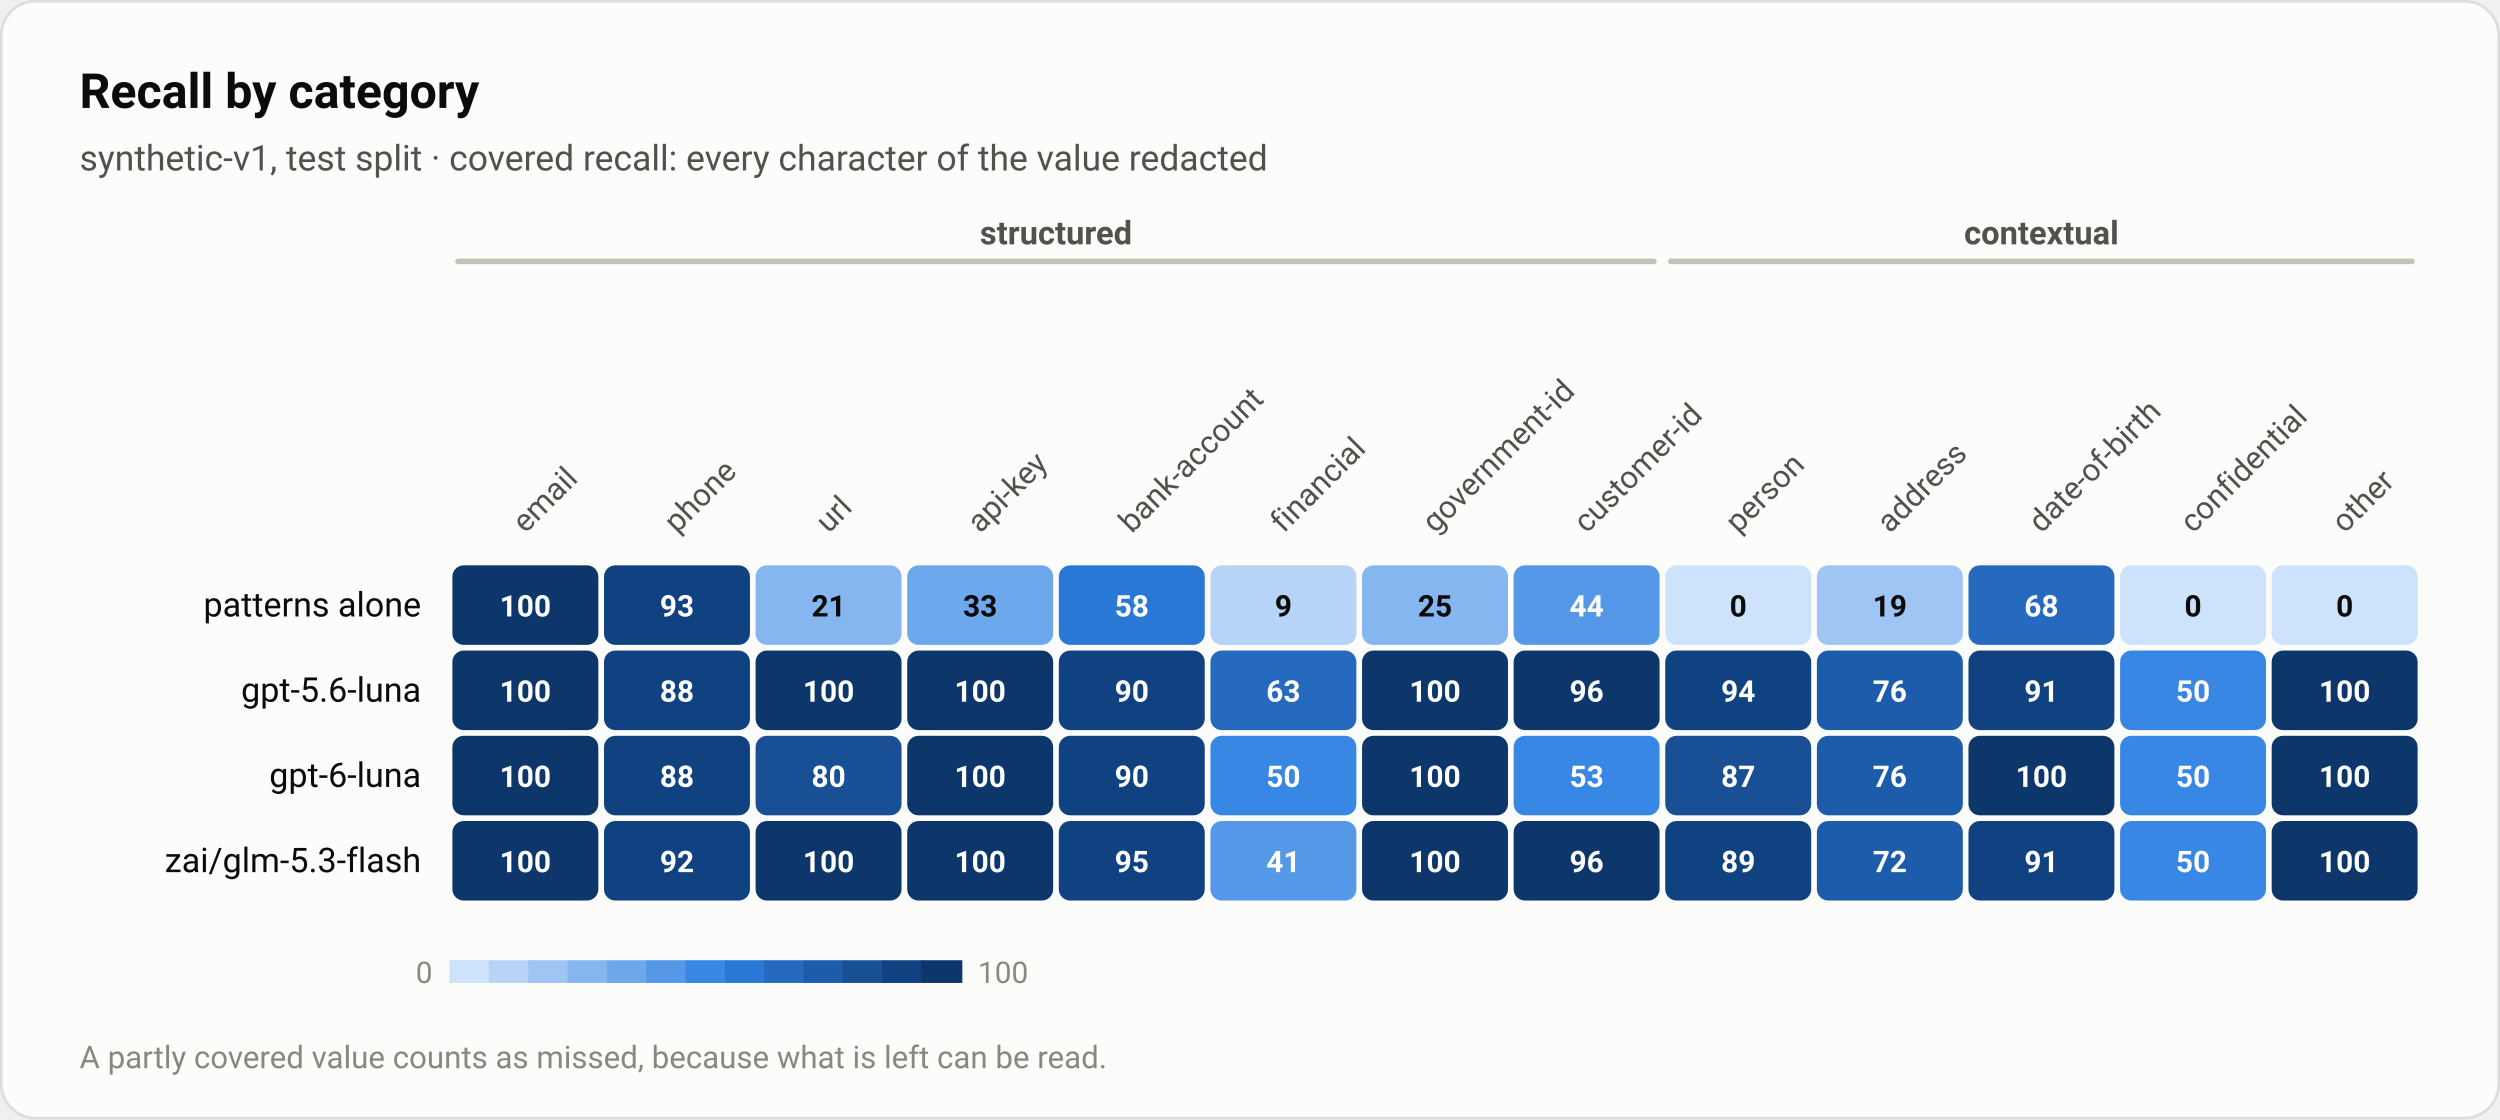
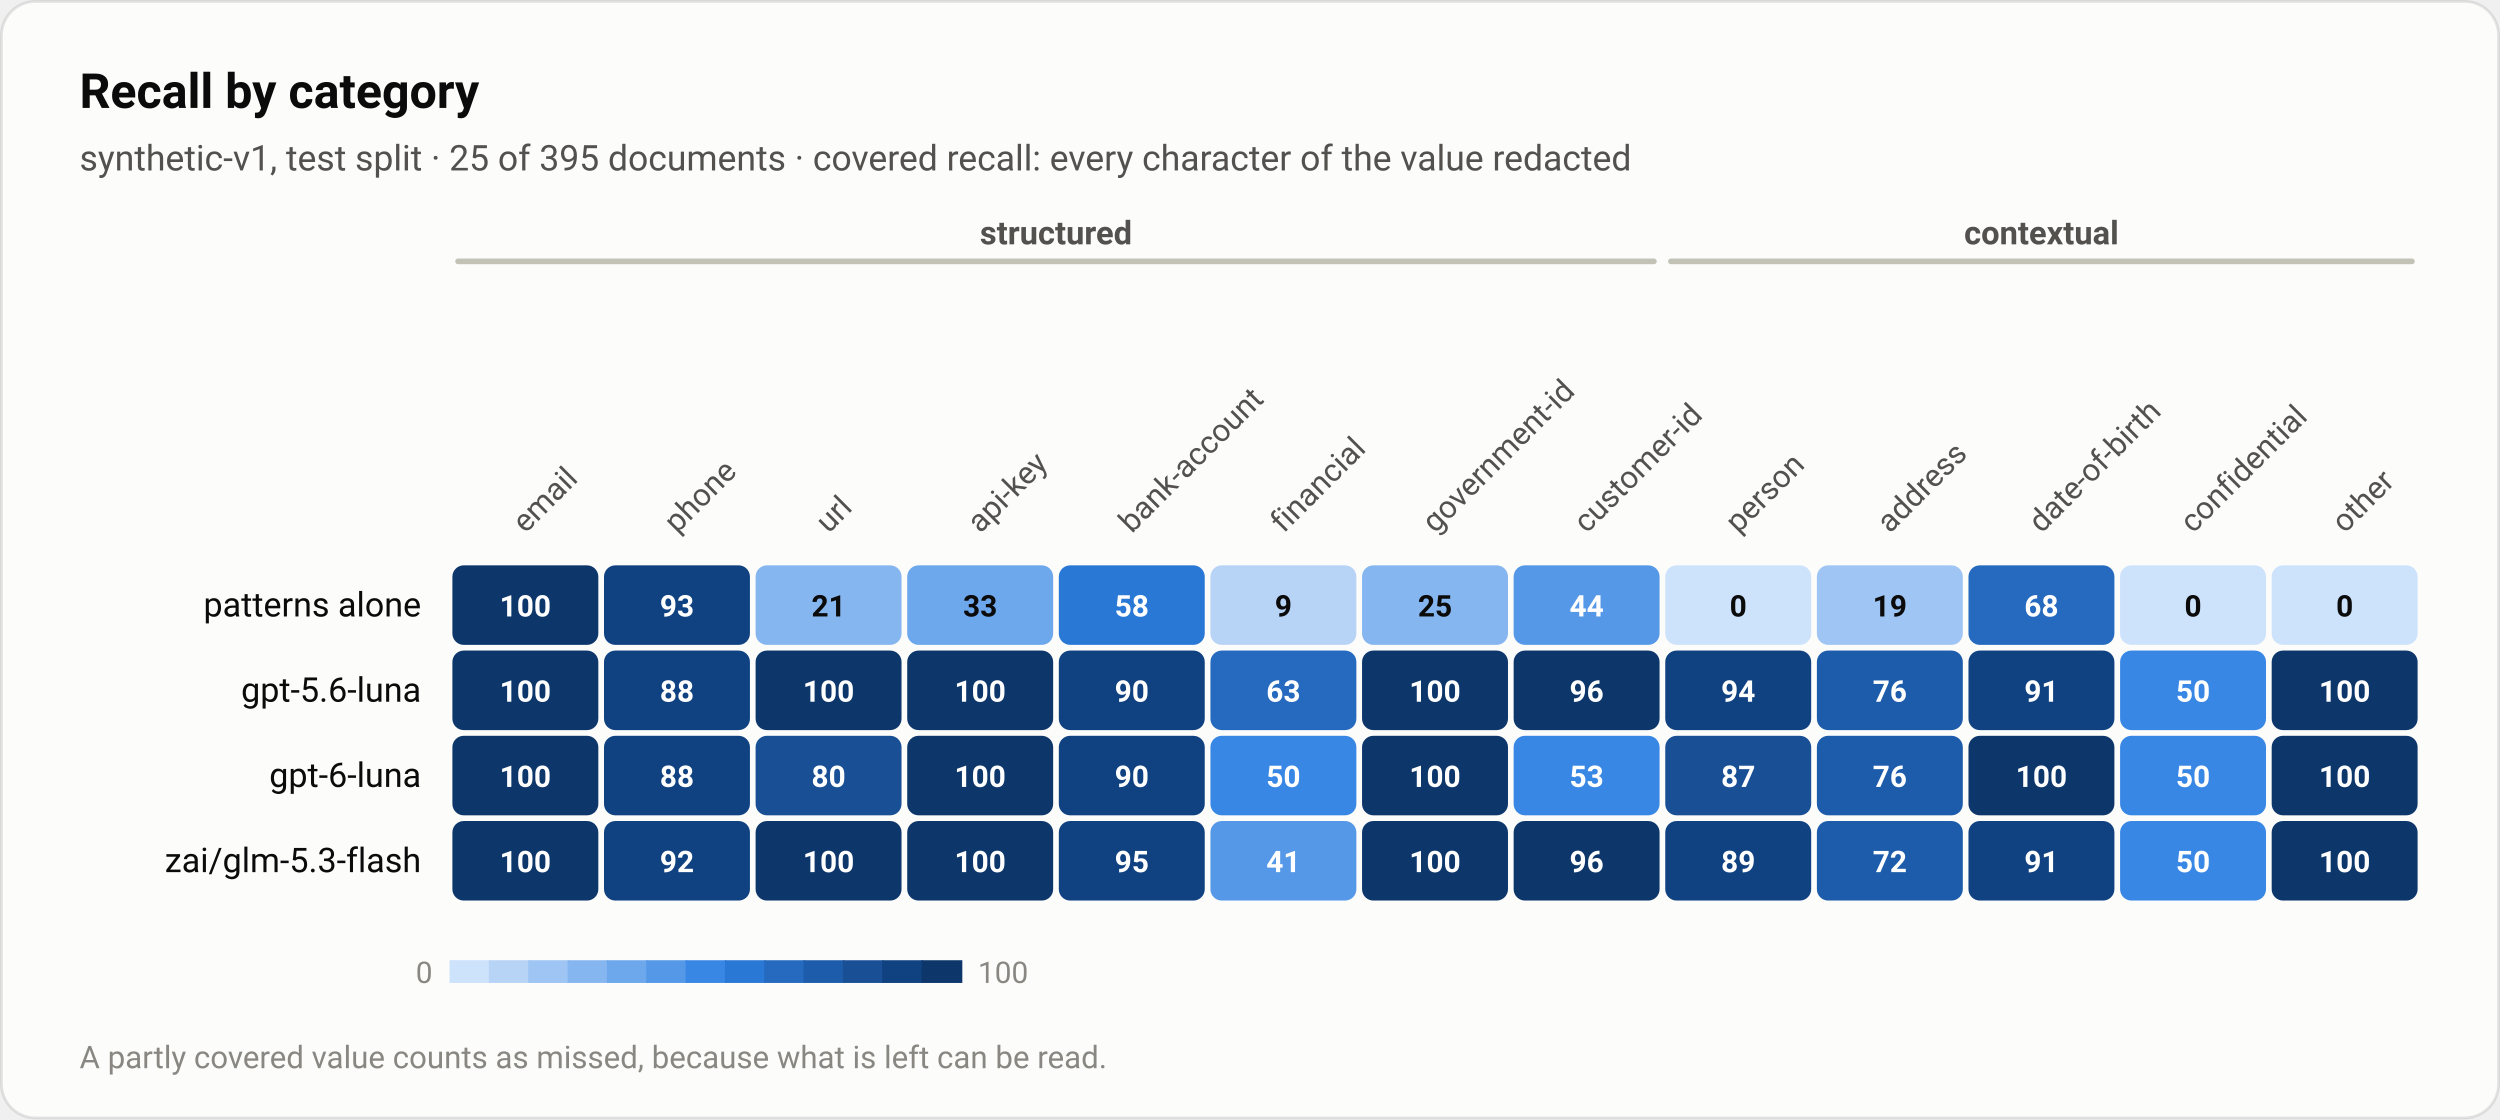
<svg xmlns="http://www.w3.org/2000/svg" width="880" height="394" viewBox="0 0 880 394" role="img" aria-labelledby="t d" font-family="system-ui, -apple-system, &quot;Segoe UI&quot;, Roboto, sans-serif">
  <rect x="0.5" y="0.5" width="879" height="393" rx="12" fill="#fcfcfb" stroke="rgba(11,11,11,0.10)" />
  <text x="28" y="38" font-size="17" font-weight="600" fill="#0b0b0b">Recall by category</text>
-   <text x="28" y="60" font-size="12.5" fill="#52514e">synthetic-v1, test split · covered recall: every character of the value redacted</text>
+   <text x="28" y="60" font-size="12.5" fill="#52514e">synthetic-v1, test split · 25 of 395 documents · covered recall: every character of the value redacted</text>
  <line x1="161.24" y1="92" x2="582.17" y2="92" stroke="#c3c2b7" stroke-width="2" stroke-linecap="round" />
  <text x="371.7" y="86" font-size="11.5" font-weight="600" fill="#52514e" text-anchor="middle">structured</text>
  <line x1="588.17" y1="92" x2="849" y2="92" stroke="#c3c2b7" stroke-width="2" stroke-linecap="round" />
  <text x="718.58" y="86" font-size="11.5" font-weight="600" fill="#52514e" text-anchor="middle">contextual</text>
  <text x="184.92" y="188" font-size="11" fill="#52514e" transform="rotate(-45 184.92 188)">email</text>
  <text x="238.29" y="188" font-size="11" fill="#52514e" transform="rotate(-45 238.29 188)">phone</text>
  <text x="291.66" y="188" font-size="11" fill="#52514e" transform="rotate(-45 291.66 188)">url</text>
  <text x="345.02" y="188" font-size="11" fill="#52514e" transform="rotate(-45 345.02 188)">api-key</text>
  <text x="398.39" y="188" font-size="11" fill="#52514e" transform="rotate(-45 398.39 188)">bank-account</text>
  <text x="451.75" y="188" font-size="11" fill="#52514e" transform="rotate(-45 451.75 188)">financial</text>
  <text x="505.12" y="188" font-size="11" fill="#52514e" transform="rotate(-45 505.12 188)">government-id</text>
  <text x="558.49" y="188" font-size="11" fill="#52514e" transform="rotate(-45 558.49 188)">customer-id</text>
  <text x="611.85" y="188" font-size="11" fill="#52514e" transform="rotate(-45 611.85 188)">person</text>
  <text x="665.22" y="188" font-size="11" fill="#52514e" transform="rotate(-45 665.22 188)">address</text>
  <text x="718.58" y="188" font-size="11" fill="#52514e" transform="rotate(-45 718.58 188)">date-of-birth</text>
  <text x="771.95" y="188" font-size="11" fill="#52514e" transform="rotate(-45 771.95 188)">confidential</text>
  <text x="825.32" y="188" font-size="11" fill="#52514e" transform="rotate(-45 825.32 188)">other</text>
  <text x="148.24" y="217" font-size="12" fill="#0b0b0b" text-anchor="end">patterns alone</text>
  <g>
    <rect x="159.24" y="199" width="51.37" height="28" rx="4" fill="#0d366b" />
  </g>
  <text x="184.92" y="217" font-size="10.5" font-weight="600" fill="#ffffff" text-anchor="middle">100</text>
  <g>
    <rect x="212.61" y="199" width="51.37" height="28" rx="4" fill="#104281" />
  </g>
  <text x="238.29" y="217" font-size="10.5" font-weight="600" fill="#ffffff" text-anchor="middle">93</text>
  <g>
    <rect x="265.97" y="199" width="51.37" height="28" rx="4" fill="#86b6ef" />
  </g>
  <text x="291.66" y="217" font-size="10.5" font-weight="600" fill="#0b0b0b" text-anchor="middle">21</text>
  <g>
    <rect x="319.34" y="199" width="51.37" height="28" rx="4" fill="#6da7ec" />
  </g>
  <text x="345.02" y="217" font-size="10.5" font-weight="600" fill="#0b0b0b" text-anchor="middle">33</text>
  <g>
    <rect x="372.7" y="199" width="51.37" height="28" rx="4" fill="#2a78d6" />
  </g>
  <text x="398.39" y="217" font-size="10.5" font-weight="600" fill="#ffffff" text-anchor="middle">58</text>
  <g>
    <rect x="426.07" y="199" width="51.37" height="28" rx="4" fill="#b7d3f6" />
  </g>
  <text x="451.75" y="217" font-size="10.5" font-weight="600" fill="#0b0b0b" text-anchor="middle">9</text>
  <g>
    <rect x="479.44" y="199" width="51.37" height="28" rx="4" fill="#86b6ef" />
  </g>
  <text x="505.12" y="217" font-size="10.5" font-weight="600" fill="#0b0b0b" text-anchor="middle">25</text>
  <g>
    <rect x="532.8" y="199" width="51.37" height="28" rx="4" fill="#5598e7" />
  </g>
  <text x="558.49" y="217" font-size="10.5" font-weight="600" fill="#ffffff" text-anchor="middle">44</text>
  <g>
    <rect x="586.17" y="199" width="51.37" height="28" rx="4" fill="#cde2fb" />
  </g>
  <text x="611.85" y="217" font-size="10.5" font-weight="600" fill="#0b0b0b" text-anchor="middle">0</text>
  <g>
    <rect x="639.54" y="199" width="51.37" height="28" rx="4" fill="#9ec5f4" />
  </g>
  <text x="665.22" y="217" font-size="10.5" font-weight="600" fill="#0b0b0b" text-anchor="middle">19</text>
  <g>
    <rect x="692.9" y="199" width="51.37" height="28" rx="4" fill="#256abf" />
  </g>
  <text x="718.58" y="217" font-size="10.5" font-weight="600" fill="#ffffff" text-anchor="middle">68</text>
  <g>
    <rect x="746.27" y="199" width="51.37" height="28" rx="4" fill="#cde2fb" />
  </g>
  <text x="771.95" y="217" font-size="10.5" font-weight="600" fill="#0b0b0b" text-anchor="middle">0</text>
  <g>
    <rect x="799.63" y="199" width="51.37" height="28" rx="4" fill="#cde2fb" />
  </g>
  <text x="825.32" y="217" font-size="10.5" font-weight="600" fill="#0b0b0b" text-anchor="middle">0</text>
  <text x="148.24" y="247" font-size="12" fill="#0b0b0b" text-anchor="end">gpt-5.6-luna</text>
  <g>
    <rect x="159.24" y="229" width="51.37" height="28" rx="4" fill="#0d366b" />
  </g>
  <text x="184.92" y="247" font-size="10.5" font-weight="600" fill="#ffffff" text-anchor="middle">100</text>
  <g>
    <rect x="212.61" y="229" width="51.37" height="28" rx="4" fill="#104281" />
  </g>
  <text x="238.29" y="247" font-size="10.5" font-weight="600" fill="#ffffff" text-anchor="middle">88</text>
  <g>
    <rect x="265.97" y="229" width="51.37" height="28" rx="4" fill="#0d366b" />
  </g>
  <text x="291.66" y="247" font-size="10.5" font-weight="600" fill="#ffffff" text-anchor="middle">100</text>
  <g>
    <rect x="319.34" y="229" width="51.37" height="28" rx="4" fill="#0d366b" />
  </g>
  <text x="345.02" y="247" font-size="10.5" font-weight="600" fill="#ffffff" text-anchor="middle">100</text>
  <g>
    <rect x="372.7" y="229" width="51.37" height="28" rx="4" fill="#104281" />
  </g>
  <text x="398.39" y="247" font-size="10.5" font-weight="600" fill="#ffffff" text-anchor="middle">90</text>
  <g>
    <rect x="426.07" y="229" width="51.37" height="28" rx="4" fill="#256abf" />
  </g>
  <text x="451.75" y="247" font-size="10.5" font-weight="600" fill="#ffffff" text-anchor="middle">63</text>
  <g>
    <rect x="479.44" y="229" width="51.37" height="28" rx="4" fill="#0d366b" />
  </g>
  <text x="505.12" y="247" font-size="10.5" font-weight="600" fill="#ffffff" text-anchor="middle">100</text>
  <g>
    <rect x="532.8" y="229" width="51.37" height="28" rx="4" fill="#0d366b" />
  </g>
  <text x="558.49" y="247" font-size="10.5" font-weight="600" fill="#ffffff" text-anchor="middle">96</text>
  <g>
    <rect x="586.17" y="229" width="51.37" height="28" rx="4" fill="#104281" />
  </g>
  <text x="611.85" y="247" font-size="10.5" font-weight="600" fill="#ffffff" text-anchor="middle">94</text>
  <g>
    <rect x="639.54" y="229" width="51.37" height="28" rx="4" fill="#1c5cab" />
  </g>
  <text x="665.22" y="247" font-size="10.5" font-weight="600" fill="#ffffff" text-anchor="middle">76</text>
  <g>
    <rect x="692.9" y="229" width="51.37" height="28" rx="4" fill="#104281" />
  </g>
  <text x="718.58" y="247" font-size="10.5" font-weight="600" fill="#ffffff" text-anchor="middle">91</text>
  <g>
    <rect x="746.27" y="229" width="51.37" height="28" rx="4" fill="#3987e5" />
  </g>
  <text x="771.95" y="247" font-size="10.5" font-weight="600" fill="#ffffff" text-anchor="middle">50</text>
  <g>
    <rect x="799.63" y="229" width="51.37" height="28" rx="4" fill="#0d366b" />
  </g>
  <text x="825.32" y="247" font-size="10.5" font-weight="600" fill="#ffffff" text-anchor="middle">100</text>
  <text x="148.24" y="277" font-size="12" fill="#0b0b0b" text-anchor="end">gpt-6-luna</text>
  <g>
    <rect x="159.24" y="259" width="51.37" height="28" rx="4" fill="#0d366b" />
  </g>
  <text x="184.92" y="277" font-size="10.5" font-weight="600" fill="#ffffff" text-anchor="middle">100</text>
  <g>
    <rect x="212.61" y="259" width="51.37" height="28" rx="4" fill="#104281" />
  </g>
  <text x="238.29" y="277" font-size="10.5" font-weight="600" fill="#ffffff" text-anchor="middle">88</text>
  <g>
    <rect x="265.97" y="259" width="51.37" height="28" rx="4" fill="#184f95" />
  </g>
  <text x="291.66" y="277" font-size="10.5" font-weight="600" fill="#ffffff" text-anchor="middle">80</text>
  <g>
    <rect x="319.34" y="259" width="51.37" height="28" rx="4" fill="#0d366b" />
  </g>
  <text x="345.02" y="277" font-size="10.5" font-weight="600" fill="#ffffff" text-anchor="middle">100</text>
  <g>
    <rect x="372.7" y="259" width="51.37" height="28" rx="4" fill="#104281" />
  </g>
  <text x="398.39" y="277" font-size="10.5" font-weight="600" fill="#ffffff" text-anchor="middle">90</text>
  <g>
    <rect x="426.07" y="259" width="51.37" height="28" rx="4" fill="#3987e5" />
  </g>
  <text x="451.75" y="277" font-size="10.5" font-weight="600" fill="#ffffff" text-anchor="middle">50</text>
  <g>
    <rect x="479.44" y="259" width="51.37" height="28" rx="4" fill="#0d366b" />
  </g>
  <text x="505.12" y="277" font-size="10.5" font-weight="600" fill="#ffffff" text-anchor="middle">100</text>
  <g>
    <rect x="532.8" y="259" width="51.37" height="28" rx="4" fill="#3987e5" />
  </g>
  <text x="558.49" y="277" font-size="10.5" font-weight="600" fill="#ffffff" text-anchor="middle">53</text>
  <g>
    <rect x="586.17" y="259" width="51.37" height="28" rx="4" fill="#184f95" />
  </g>
  <text x="611.85" y="277" font-size="10.5" font-weight="600" fill="#ffffff" text-anchor="middle">87</text>
  <g>
    <rect x="639.54" y="259" width="51.37" height="28" rx="4" fill="#1c5cab" />
  </g>
  <text x="665.22" y="277" font-size="10.5" font-weight="600" fill="#ffffff" text-anchor="middle">76</text>
  <g>
    <rect x="692.9" y="259" width="51.37" height="28" rx="4" fill="#0d366b" />
  </g>
  <text x="718.58" y="277" font-size="10.5" font-weight="600" fill="#ffffff" text-anchor="middle">100</text>
  <g>
    <rect x="746.27" y="259" width="51.37" height="28" rx="4" fill="#3987e5" />
  </g>
  <text x="771.95" y="277" font-size="10.5" font-weight="600" fill="#ffffff" text-anchor="middle">50</text>
  <g>
    <rect x="799.63" y="259" width="51.37" height="28" rx="4" fill="#0d366b" />
  </g>
  <text x="825.32" y="277" font-size="10.5" font-weight="600" fill="#ffffff" text-anchor="middle">100</text>
  <text x="148.24" y="307" font-size="12" fill="#0b0b0b" text-anchor="end">zai/glm-5.3-flash</text>
  <g>
    <rect x="159.24" y="289" width="51.37" height="28" rx="4" fill="#0d366b" />
  </g>
  <text x="184.92" y="307" font-size="10.5" font-weight="600" fill="#ffffff" text-anchor="middle">100</text>
  <g>
    <rect x="212.61" y="289" width="51.37" height="28" rx="4" fill="#104281" />
  </g>
  <text x="238.29" y="307" font-size="10.5" font-weight="600" fill="#ffffff" text-anchor="middle">92</text>
  <g>
    <rect x="265.97" y="289" width="51.37" height="28" rx="4" fill="#0d366b" />
  </g>
  <text x="291.66" y="307" font-size="10.5" font-weight="600" fill="#ffffff" text-anchor="middle">100</text>
  <g>
    <rect x="319.34" y="289" width="51.37" height="28" rx="4" fill="#0d366b" />
  </g>
  <text x="345.02" y="307" font-size="10.5" font-weight="600" fill="#ffffff" text-anchor="middle">100</text>
  <g>
    <rect x="372.7" y="289" width="51.37" height="28" rx="4" fill="#104281" />
  </g>
  <text x="398.39" y="307" font-size="10.5" font-weight="600" fill="#ffffff" text-anchor="middle">95</text>
  <g>
    <rect x="426.07" y="289" width="51.37" height="28" rx="4" fill="#5598e7" />
  </g>
  <text x="451.75" y="307" font-size="10.5" font-weight="600" fill="#ffffff" text-anchor="middle">41</text>
  <g>
    <rect x="479.44" y="289" width="51.37" height="28" rx="4" fill="#0d366b" />
  </g>
  <text x="505.12" y="307" font-size="10.5" font-weight="600" fill="#ffffff" text-anchor="middle">100</text>
  <g>
    <rect x="532.8" y="289" width="51.37" height="28" rx="4" fill="#0d366b" />
  </g>
  <text x="558.49" y="307" font-size="10.5" font-weight="600" fill="#ffffff" text-anchor="middle">96</text>
  <g>
    <rect x="586.17" y="289" width="51.37" height="28" rx="4" fill="#104281" />
  </g>
  <text x="611.85" y="307" font-size="10.5" font-weight="600" fill="#ffffff" text-anchor="middle">89</text>
  <g>
    <rect x="639.54" y="289" width="51.37" height="28" rx="4" fill="#1c5cab" />
  </g>
  <text x="665.22" y="307" font-size="10.5" font-weight="600" fill="#ffffff" text-anchor="middle">72</text>
  <g>
    <rect x="692.9" y="289" width="51.37" height="28" rx="4" fill="#104281" />
  </g>
  <text x="718.58" y="307" font-size="10.5" font-weight="600" fill="#ffffff" text-anchor="middle">91</text>
  <g>
    <rect x="746.27" y="289" width="51.37" height="28" rx="4" fill="#3987e5" />
  </g>
  <text x="771.95" y="307" font-size="10.5" font-weight="600" fill="#ffffff" text-anchor="middle">50</text>
  <g>
    <rect x="799.63" y="289" width="51.37" height="28" rx="4" fill="#0d366b" />
  </g>
  <text x="825.32" y="307" font-size="10.5" font-weight="600" fill="#ffffff" text-anchor="middle">100</text>
  <rect x="158.24" y="338" width="14.35" height="8" fill="#cde2fb" />
  <rect x="172.09" y="338" width="14.35" height="8" fill="#b7d3f6" />
  <rect x="185.93" y="338" width="14.35" height="8" fill="#9ec5f4" />
  <rect x="199.78" y="338" width="14.35" height="8" fill="#86b6ef" />
  <rect x="213.62" y="338" width="14.35" height="8" fill="#6da7ec" />
  <rect x="227.47" y="338" width="14.35" height="8" fill="#5598e7" />
  <rect x="241.32" y="338" width="14.35" height="8" fill="#3987e5" />
  <rect x="255.16" y="338" width="14.35" height="8" fill="#2a78d6" />
  <rect x="269.01" y="338" width="14.35" height="8" fill="#256abf" />
  <rect x="282.86" y="338" width="14.35" height="8" fill="#1c5cab" />
  <rect x="296.7" y="338" width="14.35" height="8" fill="#184f95" />
  <rect x="310.55" y="338" width="14.35" height="8" fill="#104281" />
  <rect x="324.39" y="338" width="14.35" height="8" fill="#0d366b" />
  <text x="152.24" y="346" font-size="10.5" fill="#898781" text-anchor="end">0</text>
  <text x="344.24" y="346" font-size="10.5" fill="#898781">100</text>
  <text x="28" y="376" font-size="11" fill="#898781">A partly covered value counts as missed, because what is left can be read.</text>
</svg>
